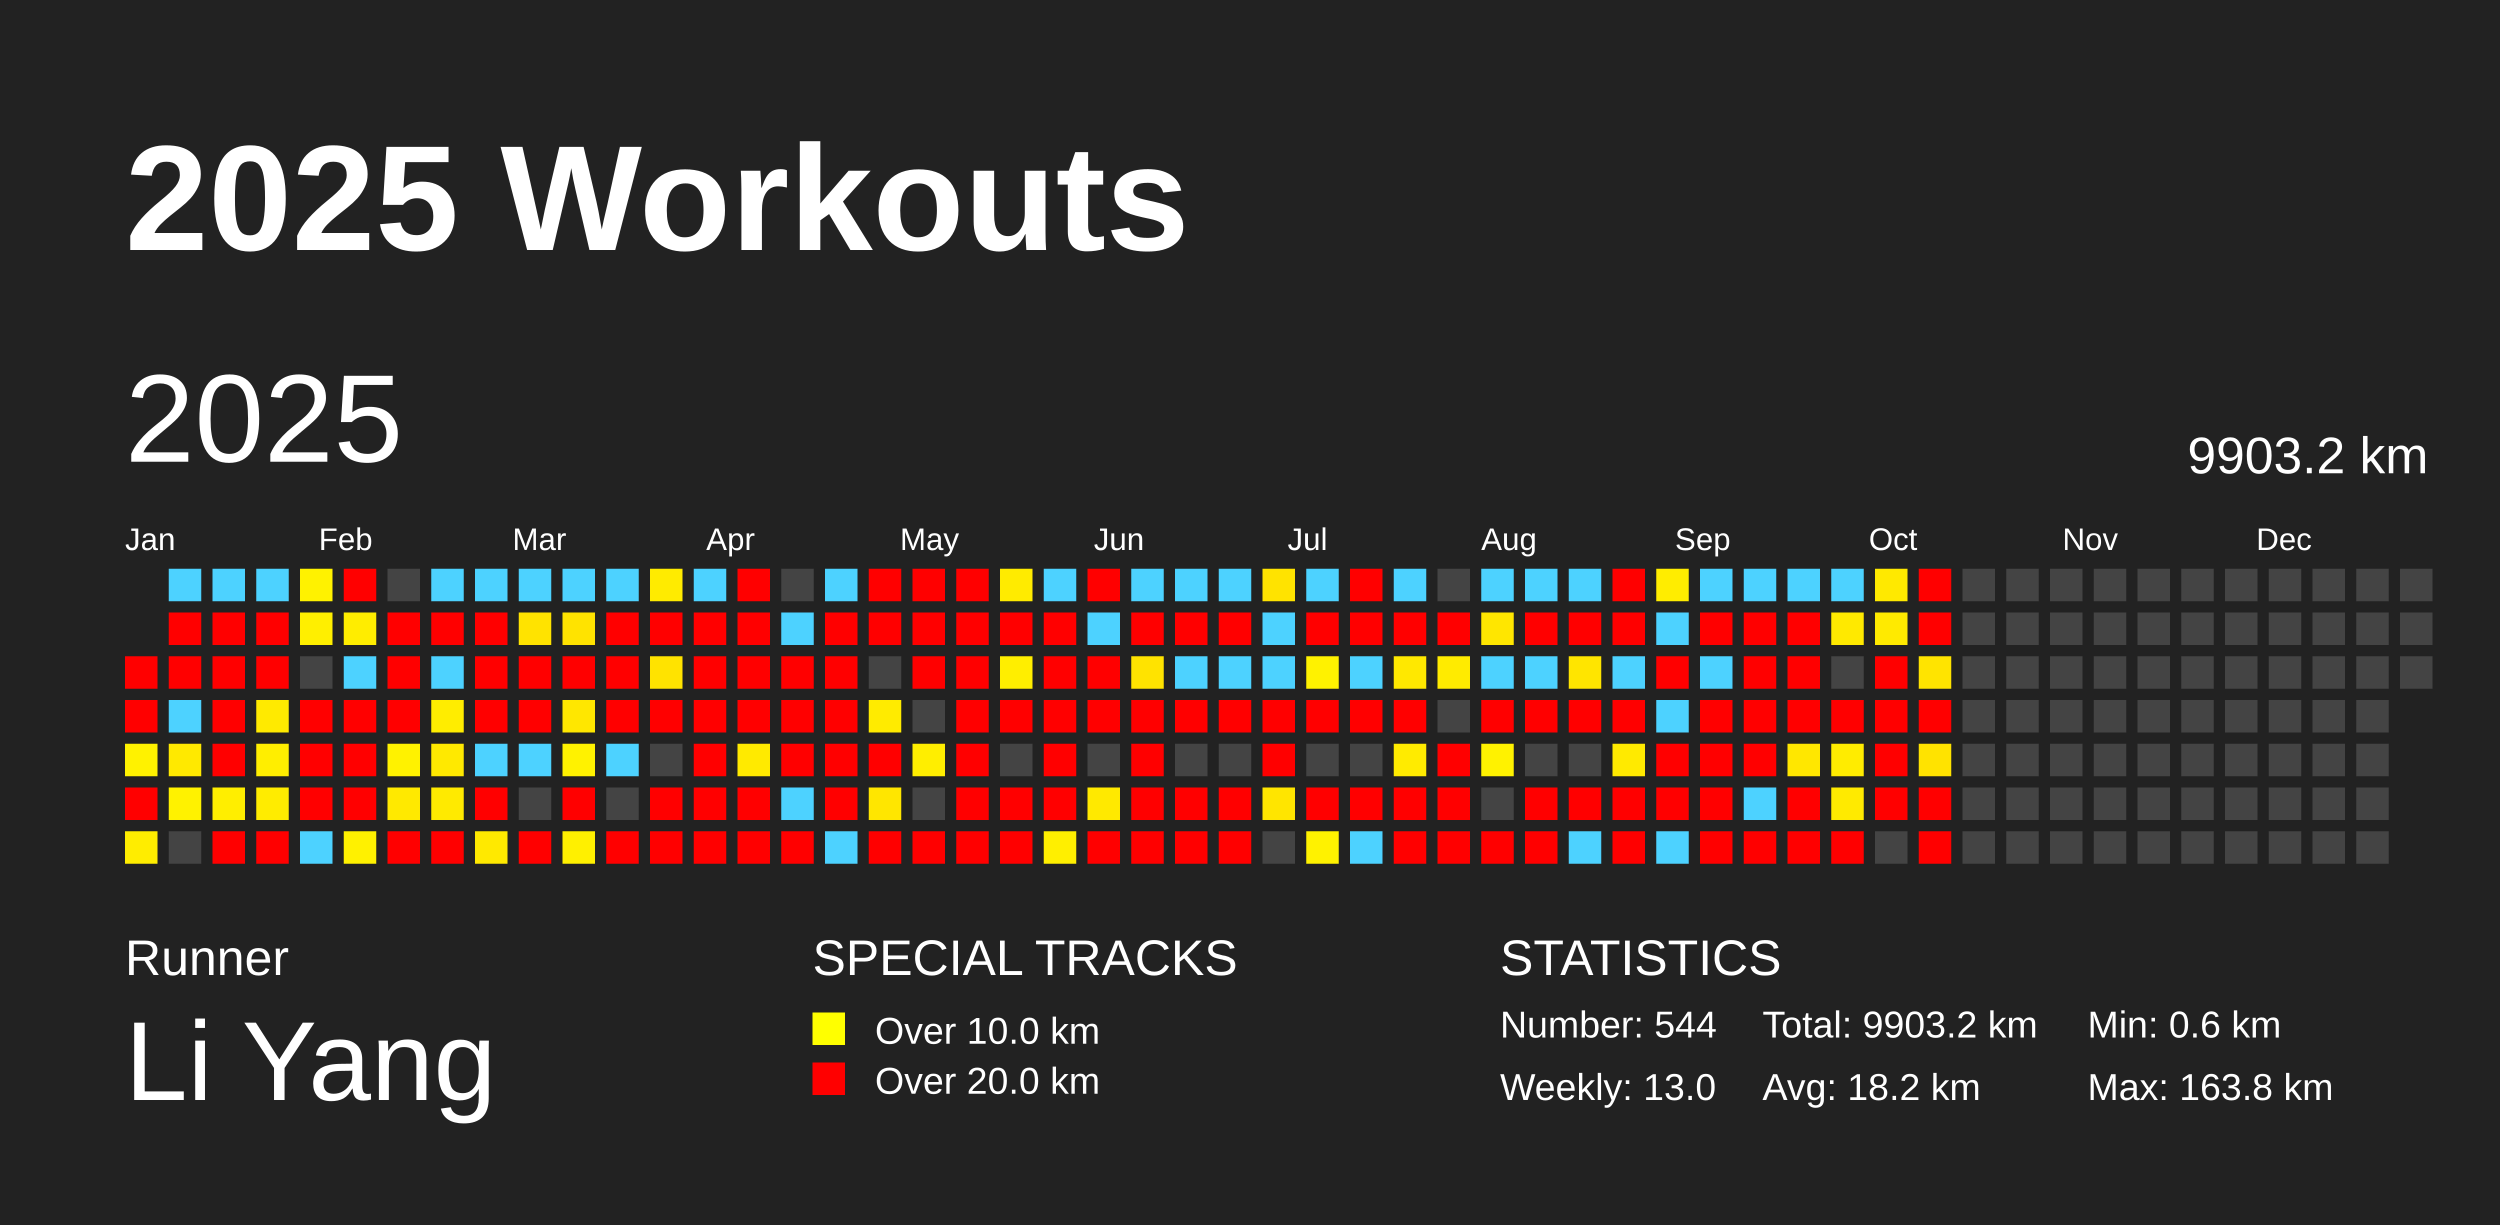
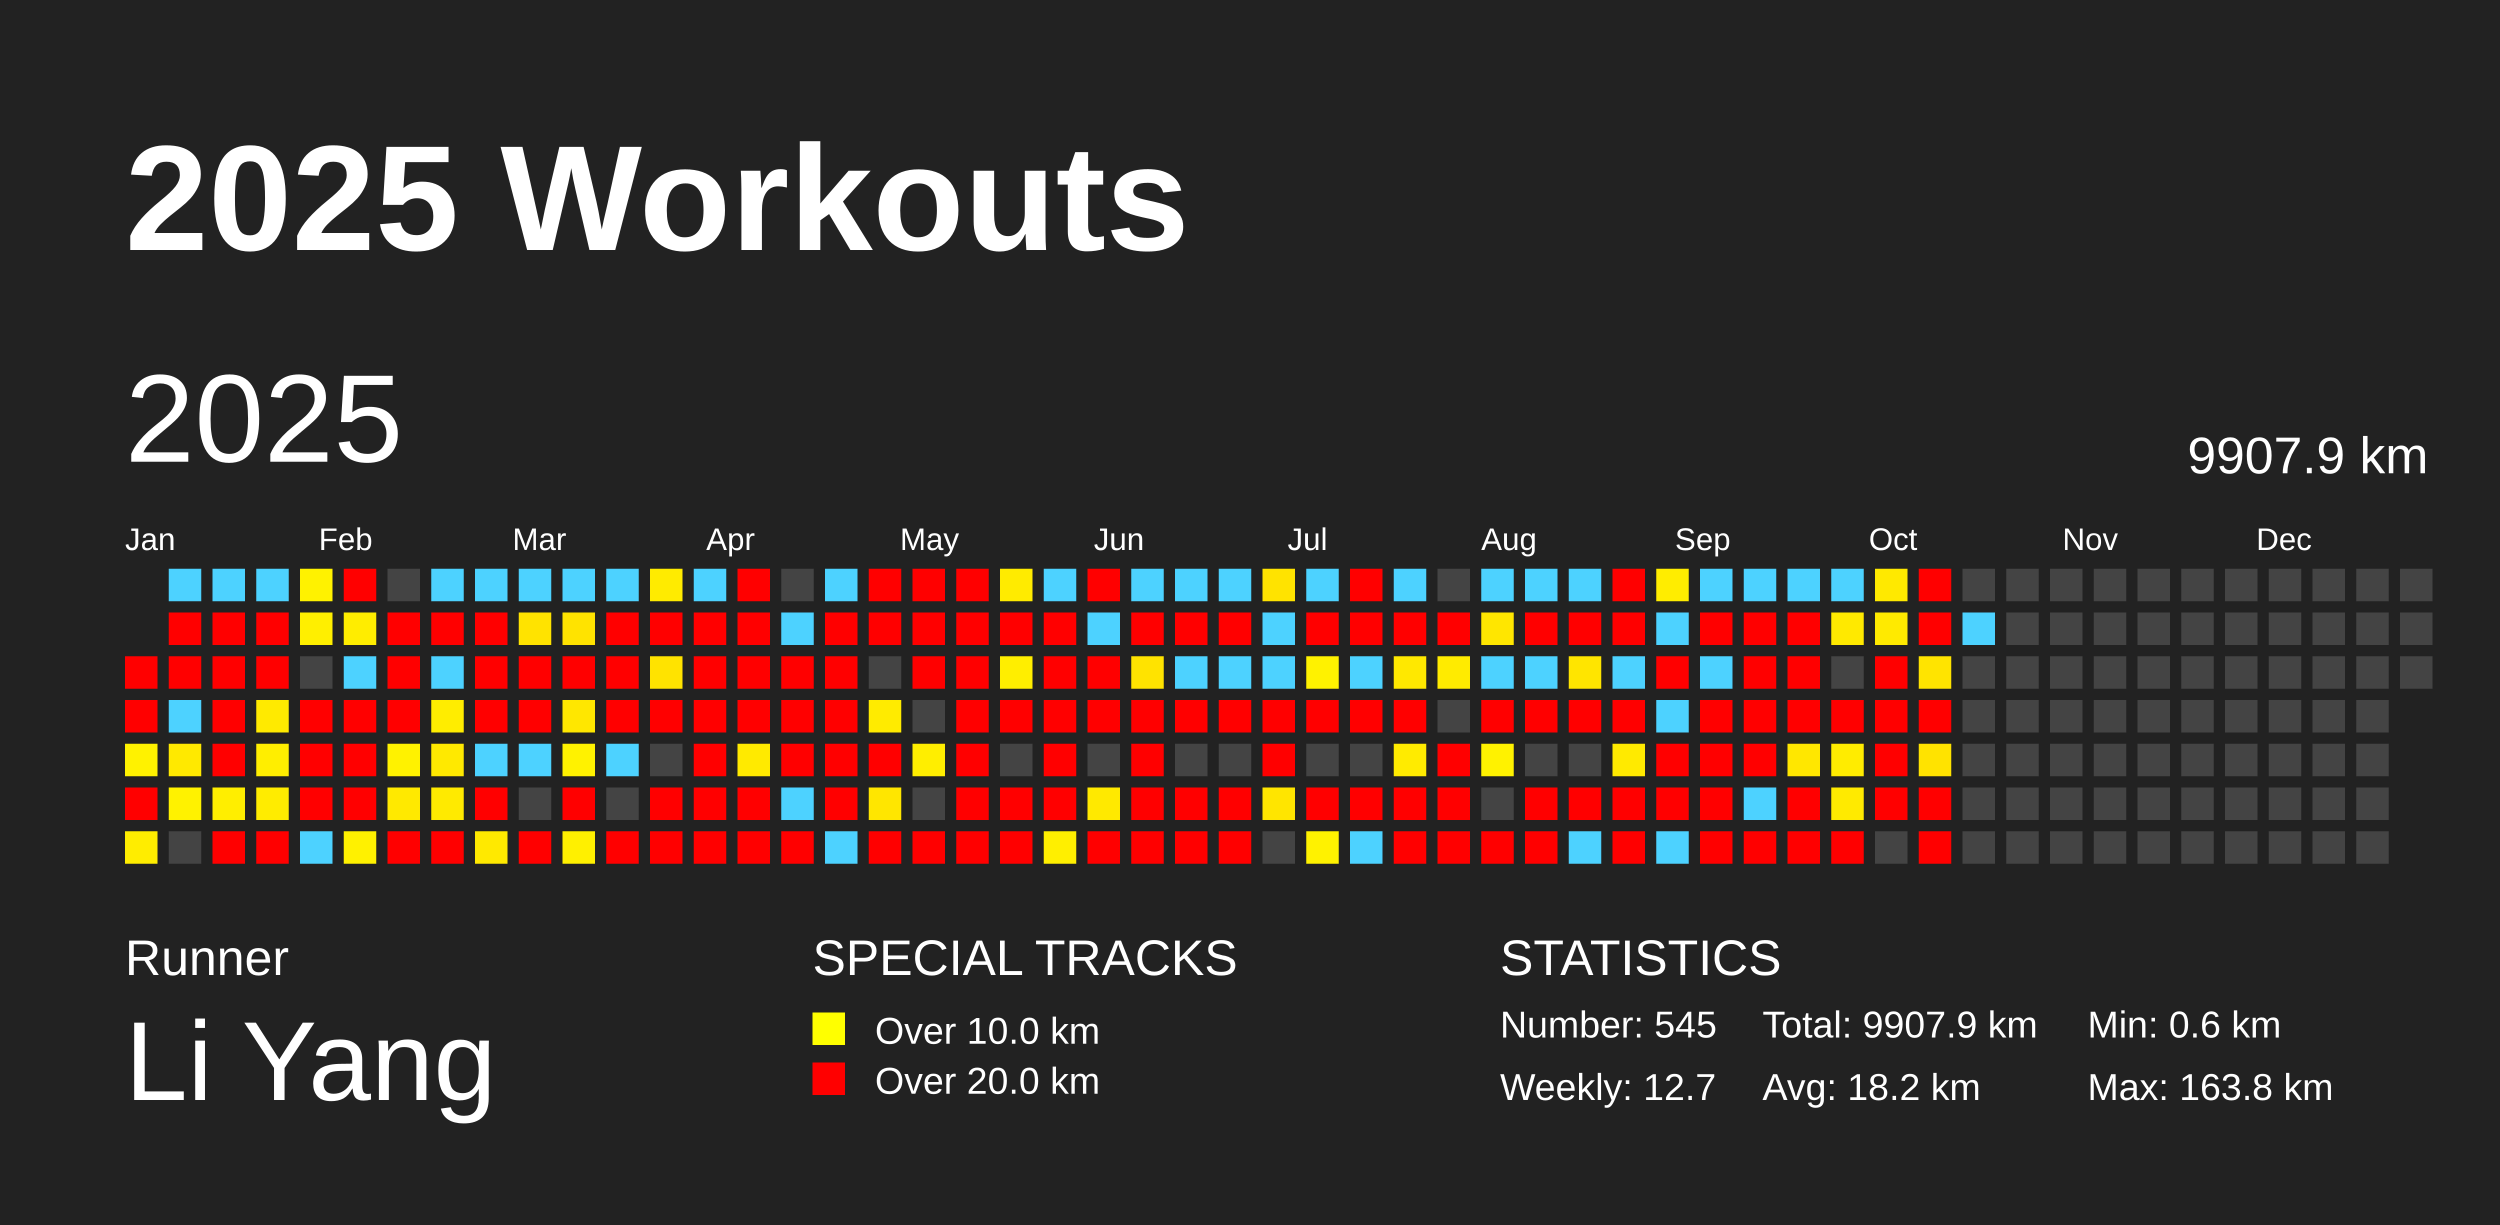
<svg xmlns="http://www.w3.org/2000/svg" baseProfile="full" height="98mm" version="1.1" viewBox="0,0,200,98" width="200mm">
  <defs />
  <rect fill="#222222" height="98" width="200" x="0" y="0" />
  <text fill="#FFFFFF" style="font-size:12px; font-family:Arial; font-weight:bold;" x="10" y="20">2025 Workouts</text>
  <text fill="#FFFFFF" style="font-size:4px; font-family:Arial" x="10" y="78">Runner</text>
  <text fill="#FFFFFF" style="font-size:9px; font-family:Arial" x="10" y="88">Li Yang</text>
  <text fill="#FFFFFF" style="font-size:4px; font-family:Arial" x="65" y="78">SPECIAL TRACKS</text>
  <rect fill="yellow" height="2.6" width="2.6" x="65" y="81" />
  <text fill="#FFFFFF" style="font-size:3px; font-family:Arial" x="70" y="83.5">Over 10.0 km</text>
  <rect fill="red" height="2.6" width="2.6" x="65" y="85" />
  <text fill="#FFFFFF" style="font-size:3px; font-family:Arial" x="70" y="87.5">Over 20.0 km</text>
  <text fill="#FFFFFF" style="font-size:4px; font-family:Arial" x="120" y="78">STATISTICS</text>
-   <text fill="#FFFFFF" style="font-size:3px; font-family:Arial" x="120" y="83">Number: 544</text>
-   <text fill="#FFFFFF" style="font-size:3px; font-family:Arial" x="120" y="88">Weekly: 13.0</text>
-   <text fill="#FFFFFF" style="font-size:3px; font-family:Arial" x="141" y="83">Total: 9903.2 km</text>
+   <text fill="#FFFFFF" style="font-size:3px; font-family:Arial" x="120" y="83">Number: 545</text>
+   <text fill="#FFFFFF" style="font-size:3px; font-family:Arial" x="120" y="88">Weekly: 12.7</text>
+   <text fill="#FFFFFF" style="font-size:3px; font-family:Arial" x="141" y="83">Total: 9907.9 km</text>
  <text fill="#FFFFFF" style="font-size:3px; font-family:Arial" x="141" y="88">Avg: 18.2 km</text>
  <text fill="#FFFFFF" style="font-size:3px; font-family:Arial" x="167" y="83">Min: 0.6 km</text>
  <text fill="#FFFFFF" style="font-size:3px; font-family:Arial" x="167" y="88">Max: 163.8 km</text>
  <text dominant-baseline="hanging" fill="#FFFFFF" style="font-size:10.0px; font-family:Arial;" x="10" y="30">2025</text>
-   <text dominant-baseline="hanging" fill="#FFFFFF" style="font-size:4.125px; font-family:Arial;" x="175" y="35">9903.2 km</text>
+   <text dominant-baseline="hanging" fill="#FFFFFF" style="font-size:4.125px; font-family:Arial;" x="175" y="35">9907.9 km</text>
  <text fill="#FFFFFF" style="font-size:2.5px; font-family:Arial" x="10.0" y="44">Jan</text>
  <text fill="#FFFFFF" style="font-size:2.5px; font-family:Arial" x="25.5" y="44">Feb</text>
  <text fill="#FFFFFF" style="font-size:2.5px; font-family:Arial" x="41.0" y="44">Mar</text>
  <text fill="#FFFFFF" style="font-size:2.5px; font-family:Arial" x="56.5" y="44">Apr</text>
  <text fill="#FFFFFF" style="font-size:2.5px; font-family:Arial" x="72.0" y="44">May</text>
  <text fill="#FFFFFF" style="font-size:2.5px; font-family:Arial" x="87.5" y="44">Jun</text>
  <text fill="#FFFFFF" style="font-size:2.5px; font-family:Arial" x="103.0" y="44">Jul</text>
  <text fill="#FFFFFF" style="font-size:2.5px; font-family:Arial" x="118.5" y="44">Aug</text>
  <text fill="#FFFFFF" style="font-size:2.5px; font-family:Arial" x="134.0" y="44">Sep</text>
  <text fill="#FFFFFF" style="font-size:2.5px; font-family:Arial" x="149.5" y="44">Oct</text>
  <text fill="#FFFFFF" style="font-size:2.5px; font-family:Arial" x="165.0" y="44">Nov</text>
  <text fill="#FFFFFF" style="font-size:2.5px; font-family:Arial" x="180.5" y="44">Dec</text>
  <rect fill="red" height="2.6" width="2.6" x="10.0" y="52.5" />
  <rect fill="red" height="2.6" width="2.6" x="10.0" y="56.0" />
  <rect fill="#fff200" height="2.6" width="2.6" x="10.0" y="59.5" />
  <rect fill="red" height="2.6" width="2.6" x="10.0" y="63.0" />
  <rect fill="#ffed00" height="2.6" width="2.6" x="10.0" y="66.5" />
  <rect fill="#4dd2ff" height="2.6" width="2.6" x="13.5" y="45.5" />
  <rect fill="red" height="2.6" width="2.6" x="13.5" y="49.0" />
  <rect fill="red" height="2.6" width="2.6" x="13.5" y="52.5" />
  <rect fill="#4dd2ff" height="2.6" width="2.6" x="13.5" y="56.0" />
  <rect fill="#ffe900" height="2.6" width="2.6" x="13.5" y="59.5" />
  <rect fill="#fff200" height="2.6" width="2.6" x="13.5" y="63.0" />
  <rect fill="#444444" height="2.6" width="2.6" x="13.5" y="66.5" />
  <rect fill="#4dd2ff" height="2.6" width="2.6" x="17.0" y="45.5" />
  <rect fill="red" height="2.6" width="2.6" x="17.0" y="49.0" />
  <rect fill="red" height="2.6" width="2.6" x="17.0" y="52.5" />
  <rect fill="red" height="2.6" width="2.6" x="17.0" y="56.0" />
  <rect fill="red" height="2.6" width="2.6" x="17.0" y="59.5" />
  <rect fill="#ffee00" height="2.6" width="2.6" x="17.0" y="63.0" />
  <rect fill="red" height="2.6" width="2.6" x="17.0" y="66.5" />
  <rect fill="#4dd2ff" height="2.6" width="2.6" x="20.5" y="45.5" />
  <rect fill="red" height="2.6" width="2.6" x="20.5" y="49.0" />
  <rect fill="red" height="2.6" width="2.6" x="20.5" y="52.5" />
  <rect fill="#ffea00" height="2.6" width="2.6" x="20.5" y="56.0" />
  <rect fill="#ffee00" height="2.6" width="2.6" x="20.5" y="59.5" />
  <rect fill="#ffec00" height="2.6" width="2.6" x="20.5" y="63.0" />
  <rect fill="red" height="2.6" width="2.6" x="20.5" y="66.5" />
  <rect fill="#fff200" height="2.6" width="2.6" x="24.0" y="45.5" />
  <rect fill="#ffef00" height="2.6" width="2.6" x="24.0" y="49.0" />
  <rect fill="#444444" height="2.6" width="2.6" x="24.0" y="52.5" />
  <rect fill="red" height="2.6" width="2.6" x="24.0" y="56.0" />
  <rect fill="red" height="2.6" width="2.6" x="24.0" y="59.5" />
  <rect fill="red" height="2.6" width="2.6" x="24.0" y="63.0" />
  <rect fill="#4dd2ff" height="2.6" width="2.6" x="24.0" y="66.5" />
  <rect fill="red" height="2.6" width="2.6" x="27.5" y="45.5" />
  <rect fill="#ffed00" height="2.6" width="2.6" x="27.5" y="49.0" />
  <rect fill="#4dd2ff" height="2.6" width="2.6" x="27.5" y="52.5" />
  <rect fill="red" height="2.6" width="2.6" x="27.5" y="56.0" />
  <rect fill="red" height="2.6" width="2.6" x="27.5" y="59.5" />
  <rect fill="red" height="2.6" width="2.6" x="27.5" y="63.0" />
  <rect fill="#fff100" height="2.6" width="2.6" x="27.5" y="66.5" />
  <rect fill="#444444" height="2.6" width="2.6" x="31.0" y="45.5" />
  <rect fill="red" height="2.6" width="2.6" x="31.0" y="49.0" />
  <rect fill="red" height="2.6" width="2.6" x="31.0" y="52.5" />
  <rect fill="red" height="2.6" width="2.6" x="31.0" y="56.0" />
  <rect fill="#fff200" height="2.6" width="2.6" x="31.0" y="59.5" />
  <rect fill="#ffe900" height="2.6" width="2.6" x="31.0" y="63.0" />
  <rect fill="red" height="2.6" width="2.6" x="31.0" y="66.5" />
  <rect fill="#4dd2ff" height="2.6" width="2.6" x="34.5" y="45.5" />
  <rect fill="red" height="2.6" width="2.6" x="34.5" y="49.0" />
  <rect fill="#4dd2ff" height="2.6" width="2.6" x="34.5" y="52.5" />
  <rect fill="#ffed00" height="2.6" width="2.6" x="34.5" y="56.0" />
  <rect fill="#ffe900" height="2.6" width="2.6" x="34.5" y="59.5" />
  <rect fill="#ffea00" height="2.6" width="2.6" x="34.5" y="63.0" />
  <rect fill="red" height="2.6" width="2.6" x="34.5" y="66.5" />
  <rect fill="#4dd2ff" height="2.6" width="2.6" x="38.0" y="45.5" />
  <rect fill="red" height="2.6" width="2.6" x="38.0" y="49.0" />
  <rect fill="red" height="2.6" width="2.6" x="38.0" y="52.5" />
  <rect fill="red" height="2.6" width="2.6" x="38.0" y="56.0" />
  <rect fill="#4dd2ff" height="2.6" width="2.6" x="38.0" y="59.5" />
  <rect fill="red" height="2.6" width="2.6" x="38.0" y="63.0" />
  <rect fill="#ffe900" height="2.6" width="2.6" x="38.0" y="66.5" />
  <rect fill="#4dd2ff" height="2.6" width="2.6" x="41.5" y="45.5" />
  <rect fill="#ffe300" height="2.6" width="2.6" x="41.5" y="49.0" />
  <rect fill="red" height="2.6" width="2.6" x="41.5" y="52.5" />
  <rect fill="red" height="2.6" width="2.6" x="41.5" y="56.0" />
  <rect fill="#4dd2ff" height="2.6" width="2.6" x="41.5" y="59.5" />
  <rect fill="#444444" height="2.6" width="2.6" x="41.5" y="63.0" />
  <rect fill="red" height="2.6" width="2.6" x="41.5" y="66.5" />
  <rect fill="#4dd2ff" height="2.6" width="2.6" x="45.0" y="45.5" />
  <rect fill="#ffe300" height="2.6" width="2.6" x="45.0" y="49.0" />
  <rect fill="red" height="2.6" width="2.6" x="45.0" y="52.5" />
  <rect fill="#ffe700" height="2.6" width="2.6" x="45.0" y="56.0" />
  <rect fill="#fff200" height="2.6" width="2.6" x="45.0" y="59.5" />
  <rect fill="red" height="2.6" width="2.6" x="45.0" y="63.0" />
  <rect fill="#fff000" height="2.6" width="2.6" x="45.0" y="66.5" />
  <rect fill="#4dd2ff" height="2.6" width="2.6" x="48.5" y="45.5" />
  <rect fill="red" height="2.6" width="2.6" x="48.5" y="49.0" />
  <rect fill="red" height="2.6" width="2.6" x="48.5" y="52.5" />
  <rect fill="red" height="2.6" width="2.6" x="48.5" y="56.0" />
  <rect fill="#4dd2ff" height="2.6" width="2.6" x="48.5" y="59.5" />
  <rect fill="#444444" height="2.6" width="2.6" x="48.5" y="63.0" />
  <rect fill="red" height="2.6" width="2.6" x="48.5" y="66.5" />
  <rect fill="#ffeb00" height="2.6" width="2.6" x="52.0" y="45.5" />
  <rect fill="red" height="2.6" width="2.6" x="52.0" y="49.0" />
  <rect fill="#ffe300" height="2.6" width="2.6" x="52.0" y="52.5" />
  <rect fill="red" height="2.6" width="2.6" x="52.0" y="56.0" />
  <rect fill="#444444" height="2.6" width="2.6" x="52.0" y="59.5" />
  <rect fill="red" height="2.6" width="2.6" x="52.0" y="63.0" />
  <rect fill="red" height="2.6" width="2.6" x="52.0" y="66.5" />
  <rect fill="#4dd2ff" height="2.6" width="2.6" x="55.5" y="45.5" />
  <rect fill="red" height="2.6" width="2.6" x="55.5" y="49.0" />
  <rect fill="red" height="2.6" width="2.6" x="55.5" y="52.5" />
  <rect fill="red" height="2.6" width="2.6" x="55.5" y="56.0" />
  <rect fill="red" height="2.6" width="2.6" x="55.5" y="59.5" />
  <rect fill="red" height="2.6" width="2.6" x="55.5" y="63.0" />
  <rect fill="red" height="2.6" width="2.6" x="55.5" y="66.5" />
  <rect fill="red" height="2.6" width="2.6" x="59.0" y="45.5" />
  <rect fill="red" height="2.6" width="2.6" x="59.0" y="49.0" />
  <rect fill="red" height="2.6" width="2.6" x="59.0" y="52.5" />
  <rect fill="red" height="2.6" width="2.6" x="59.0" y="56.0" />
  <rect fill="#ffea00" height="2.6" width="2.6" x="59.0" y="59.5" />
  <rect fill="red" height="2.6" width="2.6" x="59.0" y="63.0" />
  <rect fill="red" height="2.6" width="2.6" x="59.0" y="66.5" />
  <rect fill="#444444" height="2.6" width="2.6" x="62.5" y="45.5" />
  <rect fill="#4dd2ff" height="2.6" width="2.6" x="62.5" y="49.0" />
  <rect fill="red" height="2.6" width="2.6" x="62.5" y="52.5" />
  <rect fill="red" height="2.6" width="2.6" x="62.5" y="56.0" />
  <rect fill="red" height="2.6" width="2.6" x="62.5" y="59.5" />
  <rect fill="#4dd2ff" height="2.6" width="2.6" x="62.5" y="63.0" />
  <rect fill="red" height="2.6" width="2.6" x="62.5" y="66.5" />
  <rect fill="#4dd2ff" height="2.6" width="2.6" x="66.0" y="45.5" />
  <rect fill="red" height="2.6" width="2.6" x="66.0" y="49.0" />
  <rect fill="red" height="2.6" width="2.6" x="66.0" y="52.5" />
  <rect fill="red" height="2.6" width="2.6" x="66.0" y="56.0" />
  <rect fill="red" height="2.6" width="2.6" x="66.0" y="59.5" />
  <rect fill="red" height="2.6" width="2.6" x="66.0" y="63.0" />
  <rect fill="#4dd2ff" height="2.6" width="2.6" x="66.0" y="66.5" />
  <rect fill="red" height="2.6" width="2.6" x="69.5" y="45.5" />
  <rect fill="red" height="2.6" width="2.6" x="69.5" y="49.0" />
  <rect fill="#444444" height="2.6" width="2.6" x="69.5" y="52.5" />
  <rect fill="#ffeb00" height="2.6" width="2.6" x="69.5" y="56.0" />
  <rect fill="red" height="2.6" width="2.6" x="69.5" y="59.5" />
  <rect fill="#ffe600" height="2.6" width="2.6" x="69.5" y="63.0" />
  <rect fill="red" height="2.6" width="2.6" x="69.5" y="66.5" />
  <rect fill="red" height="2.6" width="2.6" x="73.0" y="45.5" />
  <rect fill="red" height="2.6" width="2.6" x="73.0" y="49.0" />
  <rect fill="red" height="2.6" width="2.6" x="73.0" y="52.5" />
  <rect fill="#444444" height="2.6" width="2.6" x="73.0" y="56.0" />
  <rect fill="#ffee00" height="2.6" width="2.6" x="73.0" y="59.5" />
  <rect fill="#444444" height="2.6" width="2.6" x="73.0" y="63.0" />
  <rect fill="red" height="2.6" width="2.6" x="73.0" y="66.5" />
  <rect fill="red" height="2.6" width="2.6" x="76.5" y="45.5" />
  <rect fill="red" height="2.6" width="2.6" x="76.5" y="49.0" />
  <rect fill="red" height="2.6" width="2.6" x="76.5" y="52.5" />
  <rect fill="red" height="2.6" width="2.6" x="76.5" y="56.0" />
  <rect fill="red" height="2.6" width="2.6" x="76.5" y="59.5" />
  <rect fill="red" height="2.6" width="2.6" x="76.5" y="63.0" />
  <rect fill="red" height="2.6" width="2.6" x="76.5" y="66.5" />
  <rect fill="#ffeb00" height="2.6" width="2.6" x="80.0" y="45.5" />
  <rect fill="red" height="2.6" width="2.6" x="80.0" y="49.0" />
  <rect fill="#ffee00" height="2.6" width="2.6" x="80.0" y="52.5" />
  <rect fill="red" height="2.6" width="2.6" x="80.0" y="56.0" />
  <rect fill="#444444" height="2.6" width="2.6" x="80.0" y="59.5" />
  <rect fill="red" height="2.6" width="2.6" x="80.0" y="63.0" />
  <rect fill="red" height="2.6" width="2.6" x="80.0" y="66.5" />
  <rect fill="#4dd2ff" height="2.6" width="2.6" x="83.5" y="45.5" />
  <rect fill="red" height="2.6" width="2.6" x="83.5" y="49.0" />
  <rect fill="red" height="2.6" width="2.6" x="83.5" y="52.5" />
  <rect fill="red" height="2.6" width="2.6" x="83.5" y="56.0" />
  <rect fill="red" height="2.6" width="2.6" x="83.5" y="59.5" />
  <rect fill="red" height="2.6" width="2.6" x="83.5" y="63.0" />
  <rect fill="#ffef00" height="2.6" width="2.6" x="83.5" y="66.5" />
  <rect fill="red" height="2.6" width="2.6" x="87.0" y="45.5" />
  <rect fill="#4dd2ff" height="2.6" width="2.6" x="87.0" y="49.0" />
  <rect fill="red" height="2.6" width="2.6" x="87.0" y="52.5" />
  <rect fill="red" height="2.6" width="2.6" x="87.0" y="56.0" />
  <rect fill="#444444" height="2.6" width="2.6" x="87.0" y="59.5" />
  <rect fill="#ffe900" height="2.6" width="2.6" x="87.0" y="63.0" />
  <rect fill="red" height="2.6" width="2.6" x="87.0" y="66.5" />
  <rect fill="#4dd2ff" height="2.6" width="2.6" x="90.5" y="45.5" />
  <rect fill="red" height="2.6" width="2.6" x="90.5" y="49.0" />
  <rect fill="#ffe300" height="2.6" width="2.6" x="90.5" y="52.5" />
  <rect fill="red" height="2.6" width="2.6" x="90.5" y="56.0" />
  <rect fill="red" height="2.6" width="2.6" x="90.5" y="59.5" />
  <rect fill="red" height="2.6" width="2.6" x="90.5" y="63.0" />
  <rect fill="red" height="2.6" width="2.6" x="90.5" y="66.5" />
  <rect fill="#4dd2ff" height="2.6" width="2.6" x="94.0" y="45.5" />
  <rect fill="red" height="2.6" width="2.6" x="94.0" y="49.0" />
  <rect fill="#4dd2ff" height="2.6" width="2.6" x="94.0" y="52.5" />
  <rect fill="red" height="2.6" width="2.6" x="94.0" y="56.0" />
  <rect fill="#444444" height="2.6" width="2.6" x="94.0" y="59.5" />
  <rect fill="red" height="2.6" width="2.6" x="94.0" y="63.0" />
  <rect fill="red" height="2.6" width="2.6" x="94.0" y="66.5" />
  <rect fill="#4dd2ff" height="2.6" width="2.6" x="97.5" y="45.5" />
  <rect fill="red" height="2.6" width="2.6" x="97.5" y="49.0" />
  <rect fill="#4dd2ff" height="2.6" width="2.6" x="97.5" y="52.5" />
  <rect fill="red" height="2.6" width="2.6" x="97.5" y="56.0" />
  <rect fill="#444444" height="2.6" width="2.6" x="97.5" y="59.5" />
  <rect fill="red" height="2.6" width="2.6" x="97.5" y="63.0" />
  <rect fill="red" height="2.6" width="2.6" x="97.5" y="66.5" />
  <rect fill="#ffe300" height="2.6" width="2.6" x="101.0" y="45.5" />
  <rect fill="#4dd2ff" height="2.6" width="2.6" x="101.0" y="49.0" />
  <rect fill="#4dd2ff" height="2.6" width="2.6" x="101.0" y="52.5" />
  <rect fill="red" height="2.6" width="2.6" x="101.0" y="56.0" />
  <rect fill="red" height="2.6" width="2.6" x="101.0" y="59.5" />
  <rect fill="#ffe500" height="2.6" width="2.6" x="101.0" y="63.0" />
  <rect fill="#444444" height="2.6" width="2.6" x="101.0" y="66.5" />
  <rect fill="#4dd2ff" height="2.6" width="2.6" x="104.5" y="45.5" />
  <rect fill="red" height="2.6" width="2.6" x="104.5" y="49.0" />
  <rect fill="#fff200" height="2.6" width="2.6" x="104.5" y="52.5" />
  <rect fill="red" height="2.6" width="2.6" x="104.5" y="56.0" />
  <rect fill="#444444" height="2.6" width="2.6" x="104.5" y="59.5" />
  <rect fill="red" height="2.6" width="2.6" x="104.5" y="63.0" />
  <rect fill="#fff200" height="2.6" width="2.6" x="104.5" y="66.5" />
  <rect fill="red" height="2.6" width="2.6" x="108.0" y="45.5" />
  <rect fill="red" height="2.6" width="2.6" x="108.0" y="49.0" />
  <rect fill="#4dd2ff" height="2.6" width="2.6" x="108.0" y="52.5" />
  <rect fill="red" height="2.6" width="2.6" x="108.0" y="56.0" />
  <rect fill="#444444" height="2.6" width="2.6" x="108.0" y="59.5" />
  <rect fill="red" height="2.6" width="2.6" x="108.0" y="63.0" />
  <rect fill="#4dd2ff" height="2.6" width="2.6" x="108.0" y="66.5" />
  <rect fill="#4dd2ff" height="2.6" width="2.6" x="111.5" y="45.5" />
  <rect fill="red" height="2.6" width="2.6" x="111.5" y="49.0" />
  <rect fill="#ffe800" height="2.6" width="2.6" x="111.5" y="52.5" />
  <rect fill="red" height="2.6" width="2.6" x="111.5" y="56.0" />
  <rect fill="#ffeb00" height="2.6" width="2.6" x="111.5" y="59.5" />
  <rect fill="red" height="2.6" width="2.6" x="111.5" y="63.0" />
  <rect fill="red" height="2.6" width="2.6" x="111.5" y="66.5" />
  <rect fill="#444444" height="2.6" width="2.6" x="115.0" y="45.5" />
  <rect fill="red" height="2.6" width="2.6" x="115.0" y="49.0" />
  <rect fill="#ffeb00" height="2.6" width="2.6" x="115.0" y="52.5" />
  <rect fill="#444444" height="2.6" width="2.6" x="115.0" y="56.0" />
  <rect fill="red" height="2.6" width="2.6" x="115.0" y="59.5" />
  <rect fill="red" height="2.6" width="2.6" x="115.0" y="63.0" />
  <rect fill="red" height="2.6" width="2.6" x="115.0" y="66.5" />
  <rect fill="#4dd2ff" height="2.6" width="2.6" x="118.5" y="45.5" />
  <rect fill="#ffe600" height="2.6" width="2.6" x="118.5" y="49.0" />
  <rect fill="#4dd2ff" height="2.6" width="2.6" x="118.5" y="52.5" />
  <rect fill="red" height="2.6" width="2.6" x="118.5" y="56.0" />
  <rect fill="#fff200" height="2.6" width="2.6" x="118.5" y="59.5" />
  <rect fill="#444444" height="2.6" width="2.6" x="118.5" y="63.0" />
  <rect fill="red" height="2.6" width="2.6" x="118.5" y="66.5" />
  <rect fill="#4dd2ff" height="2.6" width="2.6" x="122.0" y="45.5" />
  <rect fill="red" height="2.6" width="2.6" x="122.0" y="49.0" />
  <rect fill="#4dd2ff" height="2.6" width="2.6" x="122.0" y="52.5" />
  <rect fill="red" height="2.6" width="2.6" x="122.0" y="56.0" />
  <rect fill="#444444" height="2.6" width="2.6" x="122.0" y="59.5" />
  <rect fill="red" height="2.6" width="2.6" x="122.0" y="63.0" />
  <rect fill="red" height="2.6" width="2.6" x="122.0" y="66.5" />
  <rect fill="#4dd2ff" height="2.6" width="2.6" x="125.5" y="45.5" />
  <rect fill="red" height="2.6" width="2.6" x="125.5" y="49.0" />
  <rect fill="#ffe500" height="2.6" width="2.6" x="125.5" y="52.5" />
  <rect fill="red" height="2.6" width="2.6" x="125.5" y="56.0" />
  <rect fill="#444444" height="2.6" width="2.6" x="125.5" y="59.5" />
  <rect fill="red" height="2.6" width="2.6" x="125.5" y="63.0" />
  <rect fill="#4dd2ff" height="2.6" width="2.6" x="125.5" y="66.5" />
  <rect fill="red" height="2.6" width="2.6" x="129.0" y="45.5" />
  <rect fill="red" height="2.6" width="2.6" x="129.0" y="49.0" />
  <rect fill="#4dd2ff" height="2.6" width="2.6" x="129.0" y="52.5" />
  <rect fill="red" height="2.6" width="2.6" x="129.0" y="56.0" />
  <rect fill="#ffea00" height="2.6" width="2.6" x="129.0" y="59.5" />
  <rect fill="red" height="2.6" width="2.6" x="129.0" y="63.0" />
  <rect fill="red" height="2.6" width="2.6" x="129.0" y="66.5" />
  <rect fill="#ffed00" height="2.6" width="2.6" x="132.5" y="45.5" />
  <rect fill="#4dd2ff" height="2.6" width="2.6" x="132.5" y="49.0" />
  <rect fill="red" height="2.6" width="2.6" x="132.5" y="52.5" />
  <rect fill="#4dd2ff" height="2.6" width="2.6" x="132.5" y="56.0" />
  <rect fill="red" height="2.6" width="2.6" x="132.5" y="59.5" />
  <rect fill="red" height="2.6" width="2.6" x="132.5" y="63.0" />
  <rect fill="#4dd2ff" height="2.6" width="2.6" x="132.5" y="66.5" />
  <rect fill="#4dd2ff" height="2.6" width="2.6" x="136.0" y="45.5" />
  <rect fill="red" height="2.6" width="2.6" x="136.0" y="49.0" />
  <rect fill="#4dd2ff" height="2.6" width="2.6" x="136.0" y="52.5" />
  <rect fill="red" height="2.6" width="2.6" x="136.0" y="56.0" />
  <rect fill="red" height="2.6" width="2.6" x="136.0" y="59.5" />
  <rect fill="red" height="2.6" width="2.6" x="136.0" y="63.0" />
  <rect fill="red" height="2.6" width="2.6" x="136.0" y="66.5" />
  <rect fill="#4dd2ff" height="2.6" width="2.6" x="139.5" y="45.5" />
  <rect fill="red" height="2.6" width="2.6" x="139.5" y="49.0" />
  <rect fill="red" height="2.6" width="2.6" x="139.5" y="52.5" />
  <rect fill="red" height="2.6" width="2.6" x="139.5" y="56.0" />
  <rect fill="red" height="2.6" width="2.6" x="139.5" y="59.5" />
  <rect fill="#4dd2ff" height="2.6" width="2.6" x="139.5" y="63.0" />
  <rect fill="red" height="2.6" width="2.6" x="139.5" y="66.5" />
  <rect fill="#4dd2ff" height="2.6" width="2.6" x="143.0" y="45.5" />
  <rect fill="red" height="2.6" width="2.6" x="143.0" y="49.0" />
  <rect fill="red" height="2.6" width="2.6" x="143.0" y="52.5" />
  <rect fill="red" height="2.6" width="2.6" x="143.0" y="56.0" />
  <rect fill="#ffe700" height="2.6" width="2.6" x="143.0" y="59.5" />
  <rect fill="red" height="2.6" width="2.6" x="143.0" y="63.0" />
  <rect fill="red" height="2.6" width="2.6" x="143.0" y="66.5" />
  <rect fill="#4dd2ff" height="2.6" width="2.6" x="146.5" y="45.5" />
  <rect fill="#ffe900" height="2.6" width="2.6" x="146.5" y="49.0" />
  <rect fill="#444444" height="2.6" width="2.6" x="146.5" y="52.5" />
  <rect fill="red" height="2.6" width="2.6" x="146.5" y="56.0" />
  <rect fill="#ffec00" height="2.6" width="2.6" x="146.5" y="59.5" />
  <rect fill="#ffea00" height="2.6" width="2.6" x="146.5" y="63.0" />
  <rect fill="red" height="2.6" width="2.6" x="146.5" y="66.5" />
  <rect fill="#ffe900" height="2.6" width="2.6" x="150.0" y="45.5" />
  <rect fill="#ffea00" height="2.6" width="2.6" x="150.0" y="49.0" />
  <rect fill="red" height="2.6" width="2.6" x="150.0" y="52.5" />
  <rect fill="red" height="2.6" width="2.6" x="150.0" y="56.0" />
  <rect fill="red" height="2.6" width="2.6" x="150.0" y="59.5" />
  <rect fill="red" height="2.6" width="2.6" x="150.0" y="63.0" />
  <rect fill="#444444" height="2.6" width="2.6" x="150.0" y="66.5" />
  <rect fill="red" height="2.6" width="2.6" x="153.5" y="45.5" />
  <rect fill="red" height="2.6" width="2.6" x="153.5" y="49.0" />
  <rect fill="#ffe400" height="2.6" width="2.6" x="153.5" y="52.5" />
  <rect fill="red" height="2.6" width="2.6" x="153.5" y="56.0" />
  <rect fill="#ffe300" height="2.6" width="2.6" x="153.5" y="59.5" />
  <rect fill="red" height="2.6" width="2.6" x="153.5" y="63.0" />
  <rect fill="red" height="2.6" width="2.6" x="153.5" y="66.5" />
  <rect fill="#444444" height="2.6" width="2.6" x="157.0" y="45.5" />
-   <rect fill="#444444" height="2.6" width="2.6" x="157.0" y="49.0" />
+   <rect fill="#4dd2ff" height="2.6" width="2.6" x="157.0" y="49.0" />
  <rect fill="#444444" height="2.6" width="2.6" x="157.0" y="52.5" />
  <rect fill="#444444" height="2.6" width="2.6" x="157.0" y="56.0" />
  <rect fill="#444444" height="2.6" width="2.6" x="157.0" y="59.5" />
  <rect fill="#444444" height="2.6" width="2.6" x="157.0" y="63.0" />
  <rect fill="#444444" height="2.6" width="2.6" x="157.0" y="66.5" />
  <rect fill="#444444" height="2.6" width="2.6" x="160.5" y="45.5" />
  <rect fill="#444444" height="2.6" width="2.6" x="160.5" y="49.0" />
  <rect fill="#444444" height="2.6" width="2.6" x="160.5" y="52.5" />
  <rect fill="#444444" height="2.6" width="2.6" x="160.5" y="56.0" />
  <rect fill="#444444" height="2.6" width="2.6" x="160.5" y="59.5" />
  <rect fill="#444444" height="2.6" width="2.6" x="160.5" y="63.0" />
  <rect fill="#444444" height="2.6" width="2.6" x="160.5" y="66.5" />
  <rect fill="#444444" height="2.6" width="2.6" x="164.0" y="45.5" />
  <rect fill="#444444" height="2.6" width="2.6" x="164.0" y="49.0" />
  <rect fill="#444444" height="2.6" width="2.6" x="164.0" y="52.5" />
  <rect fill="#444444" height="2.6" width="2.6" x="164.0" y="56.0" />
  <rect fill="#444444" height="2.6" width="2.6" x="164.0" y="59.5" />
  <rect fill="#444444" height="2.6" width="2.6" x="164.0" y="63.0" />
  <rect fill="#444444" height="2.6" width="2.6" x="164.0" y="66.5" />
  <rect fill="#444444" height="2.6" width="2.6" x="167.5" y="45.5" />
  <rect fill="#444444" height="2.6" width="2.6" x="167.5" y="49.0" />
  <rect fill="#444444" height="2.6" width="2.6" x="167.5" y="52.5" />
  <rect fill="#444444" height="2.6" width="2.6" x="167.5" y="56.0" />
  <rect fill="#444444" height="2.6" width="2.6" x="167.5" y="59.5" />
  <rect fill="#444444" height="2.6" width="2.6" x="167.5" y="63.0" />
  <rect fill="#444444" height="2.6" width="2.6" x="167.5" y="66.5" />
  <rect fill="#444444" height="2.6" width="2.6" x="171.0" y="45.5" />
  <rect fill="#444444" height="2.6" width="2.6" x="171.0" y="49.0" />
  <rect fill="#444444" height="2.6" width="2.6" x="171.0" y="52.5" />
  <rect fill="#444444" height="2.6" width="2.6" x="171.0" y="56.0" />
  <rect fill="#444444" height="2.6" width="2.6" x="171.0" y="59.5" />
  <rect fill="#444444" height="2.6" width="2.6" x="171.0" y="63.0" />
  <rect fill="#444444" height="2.6" width="2.6" x="171.0" y="66.5" />
  <rect fill="#444444" height="2.6" width="2.6" x="174.5" y="45.5" />
  <rect fill="#444444" height="2.6" width="2.6" x="174.5" y="49.0" />
  <rect fill="#444444" height="2.6" width="2.6" x="174.5" y="52.5" />
  <rect fill="#444444" height="2.6" width="2.6" x="174.5" y="56.0" />
  <rect fill="#444444" height="2.6" width="2.6" x="174.5" y="59.5" />
  <rect fill="#444444" height="2.6" width="2.6" x="174.5" y="63.0" />
  <rect fill="#444444" height="2.6" width="2.6" x="174.5" y="66.5" />
  <rect fill="#444444" height="2.6" width="2.6" x="178.0" y="45.5" />
  <rect fill="#444444" height="2.6" width="2.6" x="178.0" y="49.0" />
  <rect fill="#444444" height="2.6" width="2.6" x="178.0" y="52.5" />
  <rect fill="#444444" height="2.6" width="2.6" x="178.0" y="56.0" />
  <rect fill="#444444" height="2.6" width="2.6" x="178.0" y="59.5" />
  <rect fill="#444444" height="2.6" width="2.6" x="178.0" y="63.0" />
  <rect fill="#444444" height="2.6" width="2.6" x="178.0" y="66.5" />
  <rect fill="#444444" height="2.6" width="2.6" x="181.5" y="45.5" />
  <rect fill="#444444" height="2.6" width="2.6" x="181.5" y="49.0" />
  <rect fill="#444444" height="2.6" width="2.6" x="181.5" y="52.5" />
  <rect fill="#444444" height="2.6" width="2.6" x="181.5" y="56.0" />
  <rect fill="#444444" height="2.6" width="2.6" x="181.5" y="59.5" />
  <rect fill="#444444" height="2.6" width="2.6" x="181.5" y="63.0" />
  <rect fill="#444444" height="2.6" width="2.6" x="181.5" y="66.5" />
  <rect fill="#444444" height="2.6" width="2.6" x="185.0" y="45.5" />
  <rect fill="#444444" height="2.6" width="2.6" x="185.0" y="49.0" />
  <rect fill="#444444" height="2.6" width="2.6" x="185.0" y="52.5" />
  <rect fill="#444444" height="2.6" width="2.6" x="185.0" y="56.0" />
  <rect fill="#444444" height="2.6" width="2.6" x="185.0" y="59.5" />
  <rect fill="#444444" height="2.6" width="2.6" x="185.0" y="63.0" />
  <rect fill="#444444" height="2.6" width="2.6" x="185.0" y="66.5" />
  <rect fill="#444444" height="2.6" width="2.6" x="188.5" y="45.5" />
  <rect fill="#444444" height="2.6" width="2.6" x="188.5" y="49.0" />
  <rect fill="#444444" height="2.6" width="2.6" x="188.5" y="52.5" />
  <rect fill="#444444" height="2.6" width="2.6" x="188.5" y="56.0" />
  <rect fill="#444444" height="2.6" width="2.6" x="188.5" y="59.5" />
  <rect fill="#444444" height="2.6" width="2.6" x="188.5" y="63.0" />
  <rect fill="#444444" height="2.6" width="2.6" x="188.5" y="66.5" />
  <rect fill="#444444" height="2.6" width="2.6" x="192.0" y="45.5" />
  <rect fill="#444444" height="2.6" width="2.6" x="192.0" y="49.0" />
  <rect fill="#444444" height="2.6" width="2.6" x="192.0" y="52.5" />
</svg>
